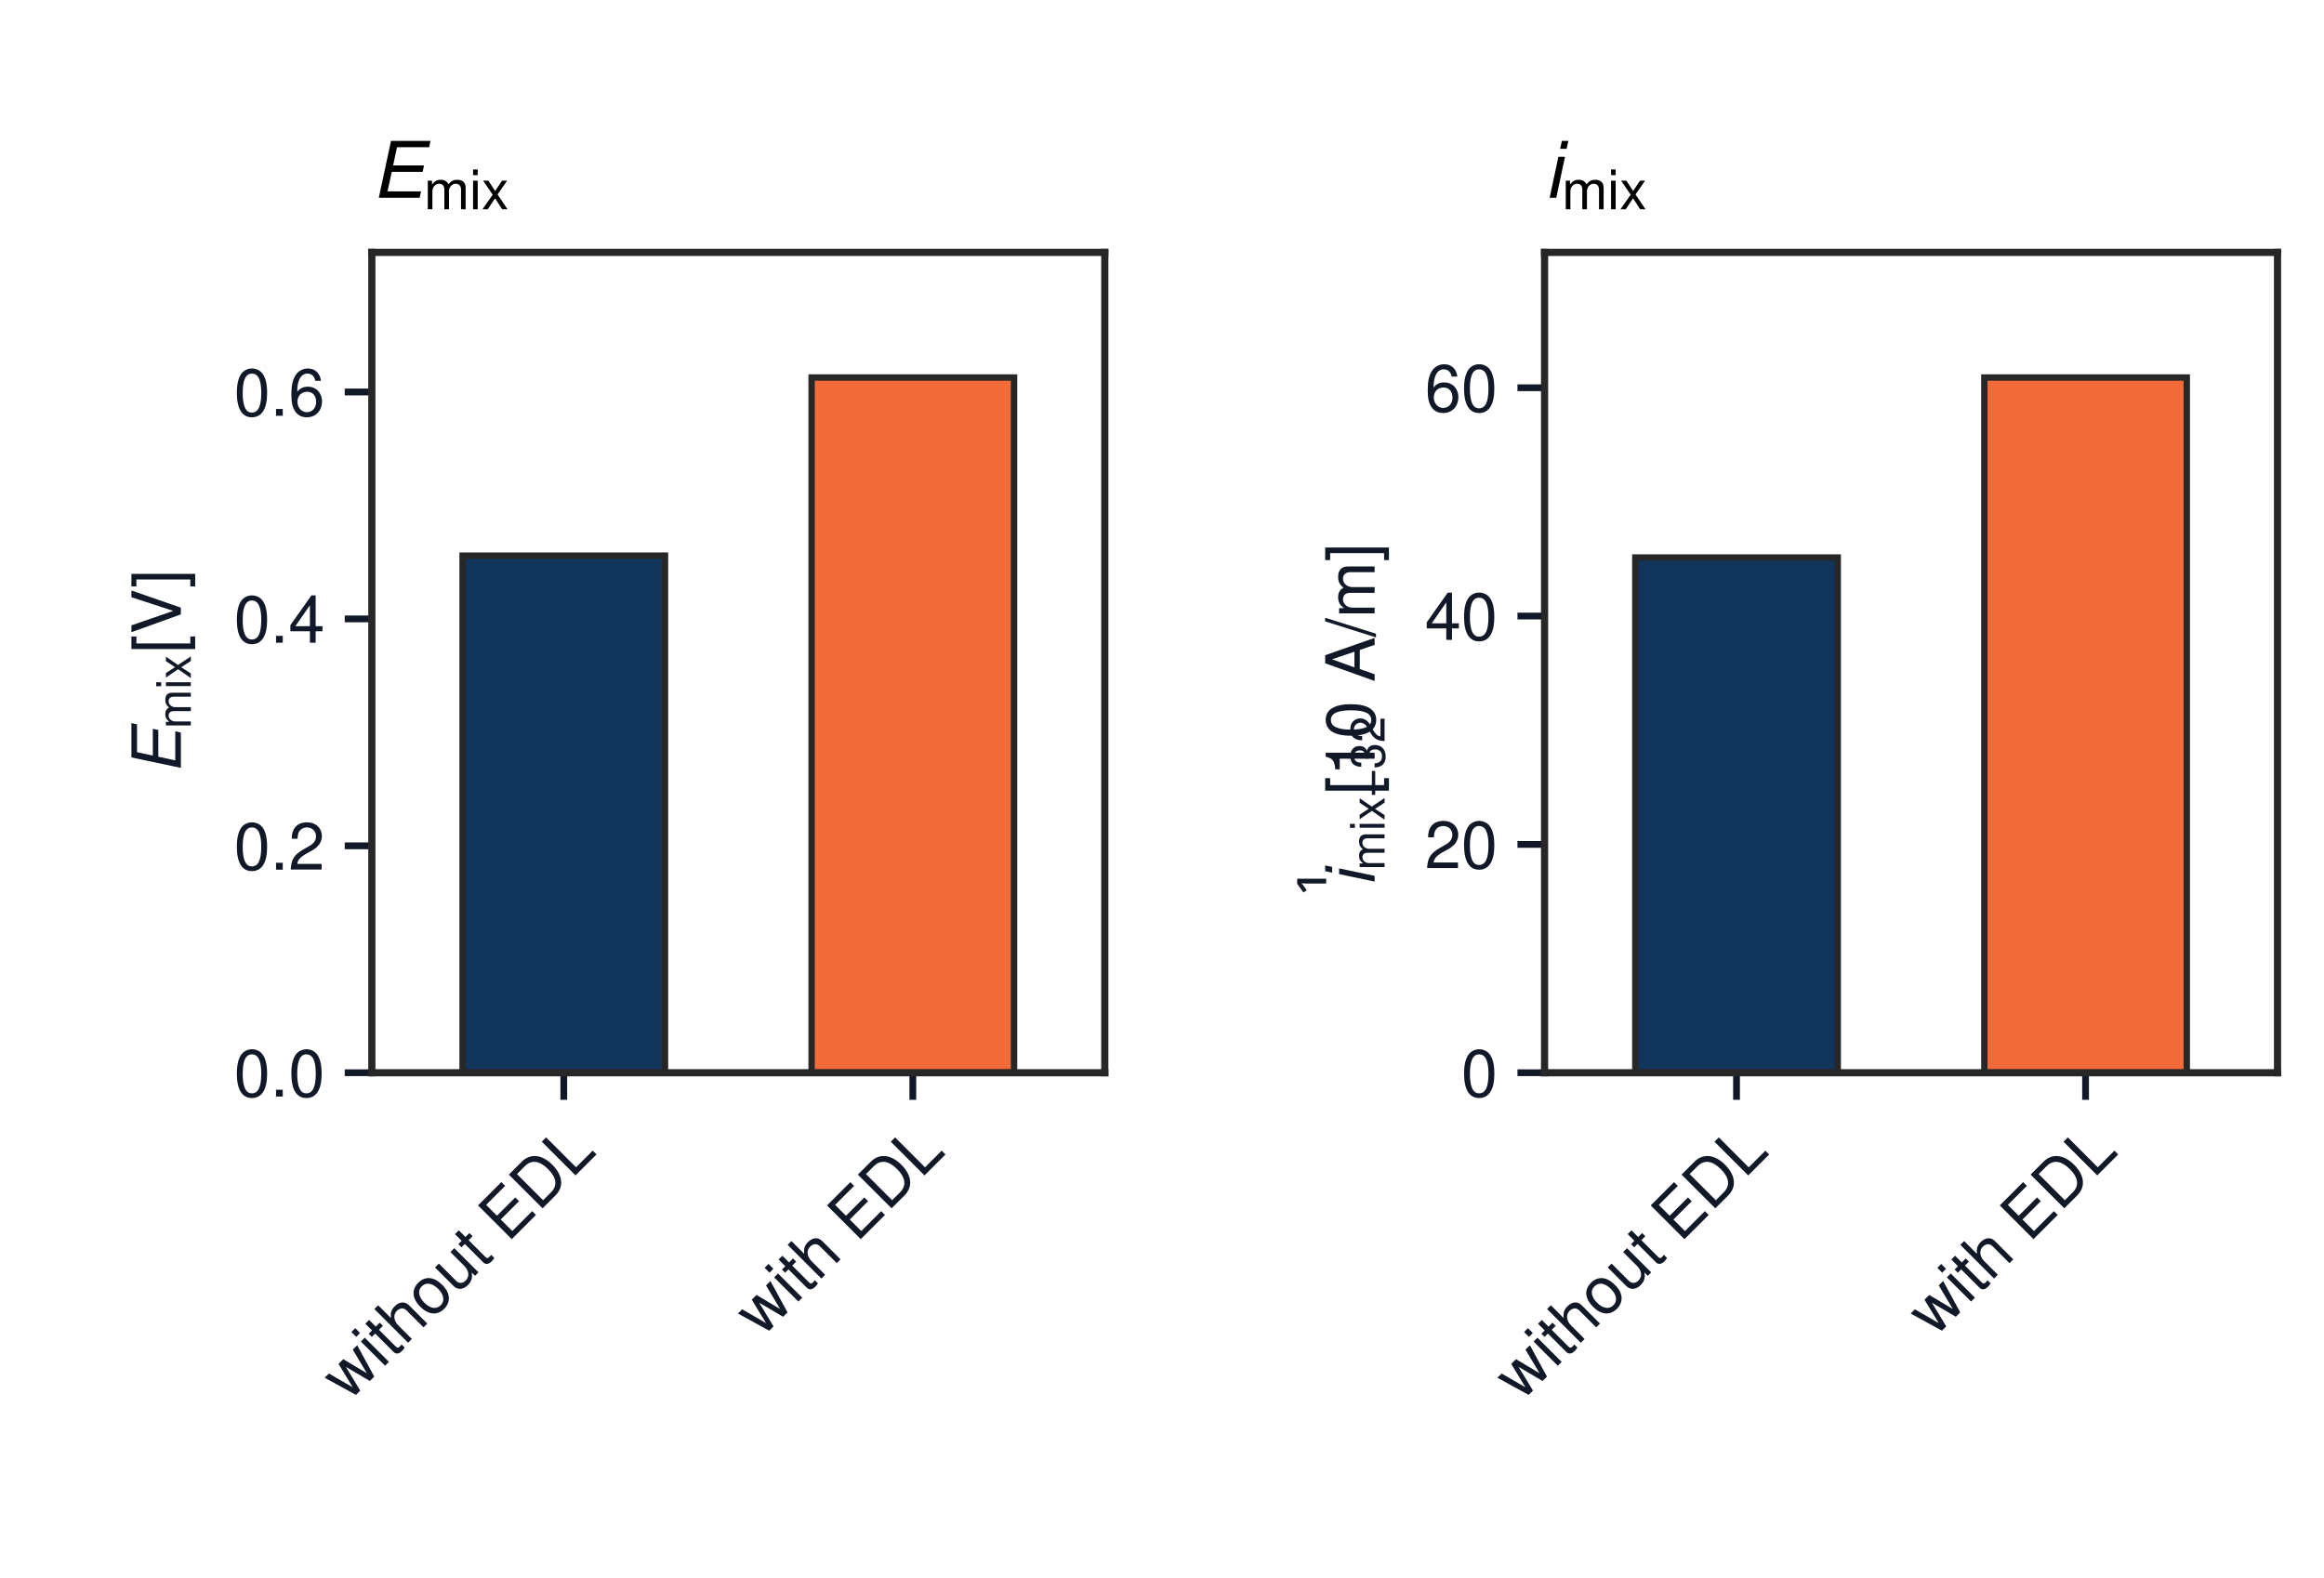
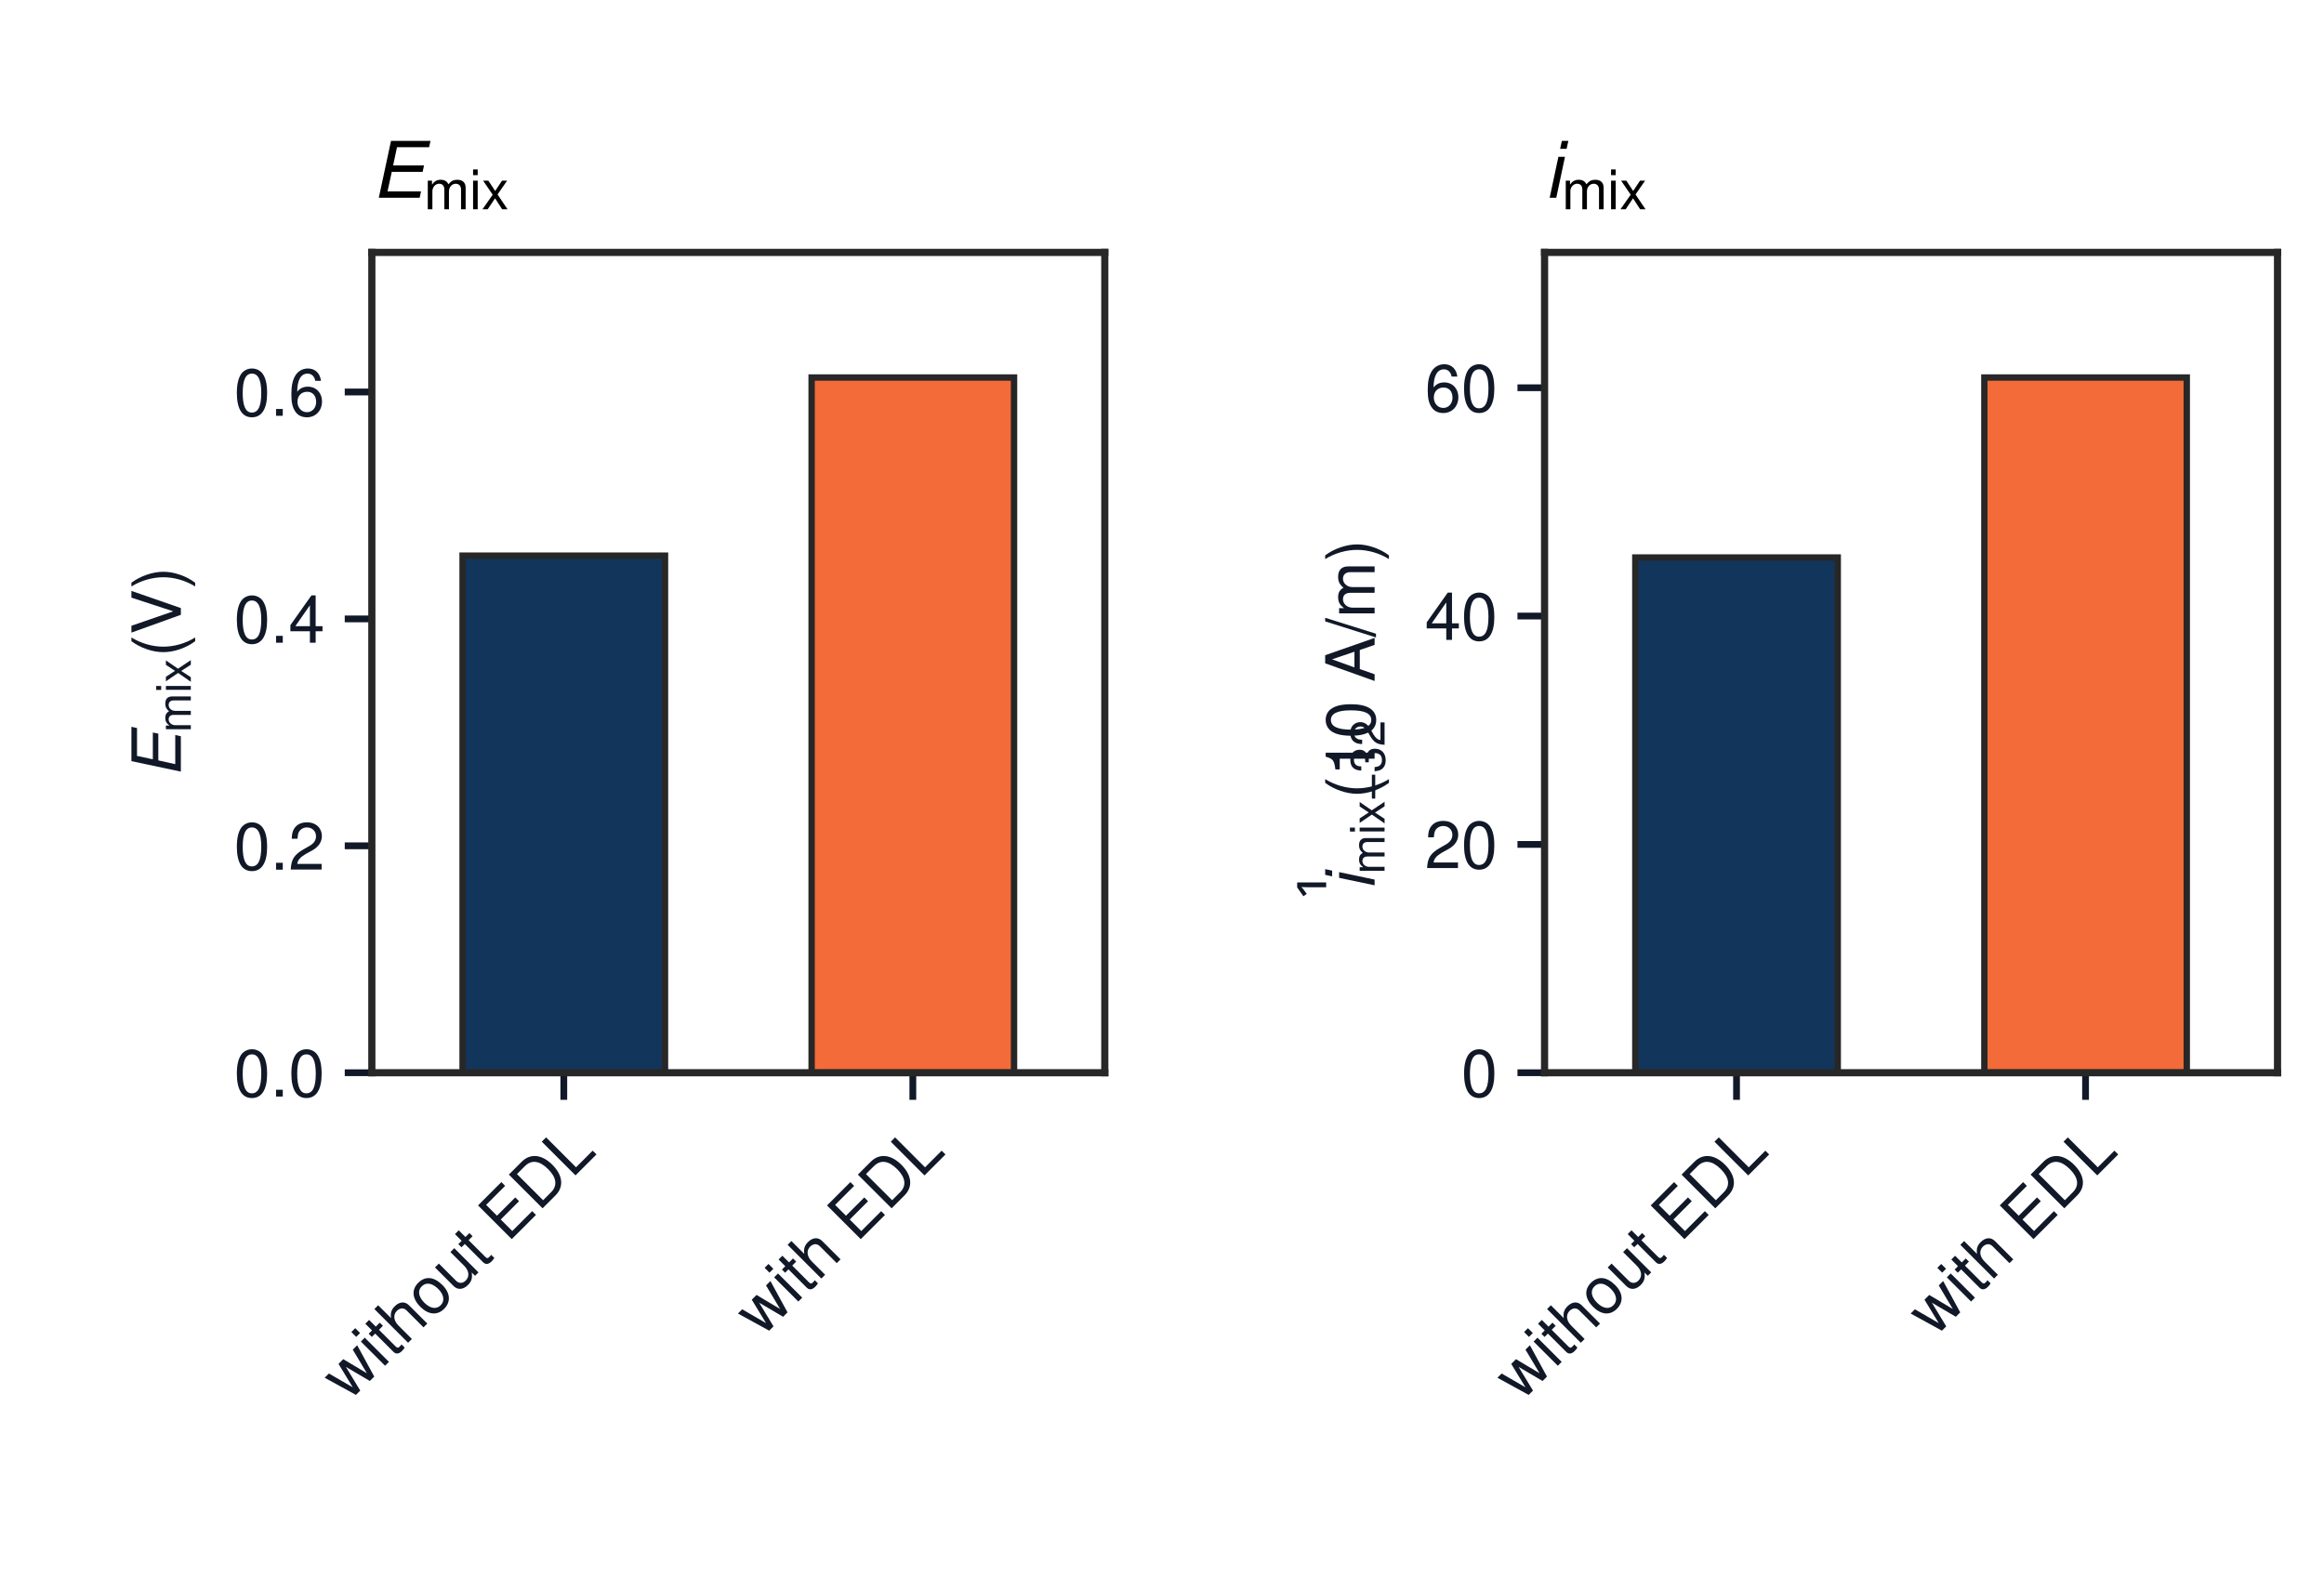
<svg xmlns="http://www.w3.org/2000/svg" xmlns:xlink="http://www.w3.org/1999/xlink" width="291.6pt" height="198pt" viewBox="0 0 291.6 198" version="1.1">
  <defs>
    <style type="text/css">*{stroke-linejoin: round; stroke-linecap: butt}</style>
  </defs>
  <g id="figure_1">
    <g id="patch_1">
      <path d="M 0 198  L 291.6 198  L 291.6 0  L 0 0  L 0 198  z " style="fill: none; opacity: 0" />
    </g>
    <g id="axes_1">
      <g id="patch_2">
        <path d="M 46.656 134.64  L 138.622 134.64  L 138.622 31.68  L 46.656 31.68  L 46.656 134.64  z " style="fill: none" />
      </g>
      <g id="matplotlib.axis_1">
        <g id="xtick_1">
          <g id="line2d_1">
            <defs>
-               <path id="ma7662546a5" d="M 0 0  L 0 3.4  " style="stroke: #111827; stroke-width: 0.85" />
+               <path id="m35651f6683" d="M 0 0  L 0 3.4  " style="stroke: #111827; stroke-width: 0.85" />
            </defs>
            <g>
-               <use xlink:href="#ma7662546a5" x="70.742" y="134.64" style="fill: #111827; stroke: #111827; stroke-width: 0.85" />
+               <use xlink:href="#m35651f6683" x="70.742" y="134.64" style="fill: #111827; stroke: #111827; stroke-width: 0.85" />
            </g>
          </g>
          <g id="text_1">
            <text style="fill: #111827; font: 8.2px 'Helvetica', 'Nimbus Sans', 'Arial', 'DejaVu Sans', sans-serif; text-anchor: end" x="74.97" y="144.767" transform="rotate(-45 74.96968 144.7673)">without EDL</text>
          </g>
        </g>
        <g id="xtick_2">
          <g id="line2d_2">
            <g>
-               <use xlink:href="#ma7662546a5" x="114.536" y="134.64" style="fill: #111827; stroke: #111827; stroke-width: 0.85" />
+               <use xlink:href="#m35651f6683" x="114.536" y="134.64" style="fill: #111827; stroke: #111827; stroke-width: 0.85" />
            </g>
          </g>
          <g id="text_2">
            <text style="fill: #111827; font: 8.2px 'Helvetica', 'Nimbus Sans', 'Arial', 'DejaVu Sans', sans-serif; text-anchor: end" x="118.763" y="144.767" transform="rotate(-45 118.7631 144.7673)">with EDL</text>
          </g>
        </g>
      </g>
      <g id="matplotlib.axis_2">
        <g id="ytick_1">
          <g id="line2d_3">
            <defs>
-               <path id="m1d90a94eed" d="M 0 0  L -3.4 0  " style="stroke: #111827; stroke-width: 0.85" />
+               <path id="mdbef507a2c" d="M 0 0  L -3.4 0  " style="stroke: #111827; stroke-width: 0.85" />
            </defs>
            <g>
-               <use xlink:href="#m1d90a94eed" x="46.656" y="134.64" style="fill: #111827; stroke: #111827; stroke-width: 0.85" />
+               <use xlink:href="#mdbef507a2c" x="46.656" y="134.64" style="fill: #111827; stroke: #111827; stroke-width: 0.85" />
            </g>
          </g>
          <g id="text_3">
            <text style="fill: #111827; font: 8.2px 'Helvetica', 'Nimbus Sans', 'Arial', 'DejaVu Sans', sans-serif; text-anchor: end" x="40.756" y="137.629" transform="rotate(-0 40.756 137.6292)">0.0</text>
          </g>
        </g>
        <g id="ytick_2">
          <g id="line2d_4">
            <g>
-               <use xlink:href="#m1d90a94eed" x="46.656" y="106.159" style="fill: #111827; stroke: #111827; stroke-width: 0.85" />
+               <use xlink:href="#mdbef507a2c" x="46.656" y="106.159" style="fill: #111827; stroke: #111827; stroke-width: 0.85" />
            </g>
          </g>
          <g id="text_4">
            <text style="fill: #111827; font: 8.2px 'Helvetica', 'Nimbus Sans', 'Arial', 'DejaVu Sans', sans-serif; text-anchor: end" x="40.756" y="109.149" transform="rotate(-0 40.756 109.1486)">0.2</text>
          </g>
        </g>
        <g id="ytick_3">
          <g id="line2d_5">
            <g>
-               <use xlink:href="#m1d90a94eed" x="46.656" y="77.679" style="fill: #111827; stroke: #111827; stroke-width: 0.85" />
+               <use xlink:href="#mdbef507a2c" x="46.656" y="77.679" style="fill: #111827; stroke: #111827; stroke-width: 0.85" />
            </g>
          </g>
          <g id="text_5">
            <text style="fill: #111827; font: 8.2px 'Helvetica', 'Nimbus Sans', 'Arial', 'DejaVu Sans', sans-serif; text-anchor: end" x="40.756" y="80.668" transform="rotate(-0 40.756 80.66812)">0.4</text>
          </g>
        </g>
        <g id="ytick_4">
          <g id="line2d_6">
            <g>
-               <use xlink:href="#m1d90a94eed" x="46.656" y="49.198" style="fill: #111827; stroke: #111827; stroke-width: 0.85" />
+               <use xlink:href="#mdbef507a2c" x="46.656" y="49.198" style="fill: #111827; stroke: #111827; stroke-width: 0.85" />
            </g>
          </g>
          <g id="text_6">
            <text style="fill: #111827; font: 8.2px 'Helvetica', 'Nimbus Sans', 'Arial', 'DejaVu Sans', sans-serif; text-anchor: end" x="40.756" y="52.188" transform="rotate(-0 40.756 52.1876)">0.6</text>
          </g>
        </g>
        <g id="text_7">
-           <g style="fill: #111827" transform="translate(23.48928 97.1425) rotate(-90)">
+           <g style="fill: #111827" transform="translate(23.48928 97.61) rotate(-90)">
            <text>
              <tspan style="font: italic 8.5px 'Nimbus Sans'" x="0" y="-0.797">E</tspan>
              <tspan style="font: 5.95px 'Nimbus Sans'" x="5.669 10.626 11.947" y="0.456">mix</tspan>
-               <tspan style="font: 8.5px 'Nimbus Sans'" x="15.131 17.494 19.857 25.526" y="-0.797"> [V]</tspan>
+               <tspan style="font: 8.5px 'Nimbus Sans'" x="15.131 17.494 20.324 25.994" y="-0.797"> (V)</tspan>
            </text>
          </g>
        </g>
      </g>
      <g id="patch_3">
-         <path d="M 58.042 134.64  L 83.442 134.64  L 83.442 69.737  L 58.042 69.737  z " clip-path="url(#p25df0b9a8c)" style="fill: #12355b; stroke: #272727; stroke-width: 0.8; stroke-linejoin: miter" />
+         <path d="M 58.042 134.64  L 83.442 134.64  L 83.442 69.737  L 58.042 69.737  z " clip-path="url(#p5e4b063f87)" style="fill: #12355b; stroke: #272727; stroke-width: 0.8; stroke-linejoin: miter" />
      </g>
      <g id="patch_4">
-         <path d="M 101.836 134.64  L 127.236 134.64  L 127.236 47.386  L 101.836 47.386  z " clip-path="url(#p25df0b9a8c)" style="fill: #f26b38; stroke: #272727; stroke-width: 0.8; stroke-linejoin: miter" />
+         <path d="M 101.836 134.64  L 127.236 134.64  L 127.236 47.386  L 101.836 47.386  z " clip-path="url(#p5e4b063f87)" style="fill: #f26b38; stroke: #272727; stroke-width: 0.8; stroke-linejoin: miter" />
      </g>
      <g id="patch_5">
        <path d="M 46.656 134.64  L 46.656 31.68  " style="fill: none; stroke: #272727; stroke-width: 0.9; stroke-linejoin: miter; stroke-linecap: square" />
      </g>
      <g id="patch_6">
        <path d="M 138.622 134.64  L 138.622 31.68  " style="fill: none; stroke: #272727; stroke-width: 0.9; stroke-linejoin: miter; stroke-linecap: square" />
      </g>
      <g id="patch_7">
        <path d="M 46.656 134.64  L 138.622 134.64  " style="fill: none; stroke: #272727; stroke-width: 0.9; stroke-linejoin: miter; stroke-linecap: square" />
      </g>
      <g id="patch_8">
        <path d="M 46.656 31.68  L 138.622 31.68  " style="fill: none; stroke: #272727; stroke-width: 0.9; stroke-linejoin: miter; stroke-linecap: square" />
      </g>
      <g id="text_8">
        <g transform="translate(46.656 25.68)">
          <text>
            <tspan style="font: italic 9.8px 'Nimbus Sans'" x="0" y="-0.859">E</tspan>
            <tspan style="font: 6.86px 'Nimbus Sans'" x="6.535 12.247 13.77" y="0.585">mix</tspan>
          </text>
        </g>
      </g>
    </g>
    <g id="axes_2">
      <g id="patch_9">
        <path d="M 193.802 134.64  L 285.768 134.64  L 285.768 31.68  L 193.802 31.68  L 193.802 134.64  z " style="fill: none" />
      </g>
      <g id="matplotlib.axis_3">
        <g id="xtick_3">
          <g id="line2d_7">
            <g>
-               <use xlink:href="#ma7662546a5" x="217.888" y="134.64" style="fill: #111827; stroke: #111827; stroke-width: 0.85" />
+               <use xlink:href="#m35651f6683" x="217.888" y="134.64" style="fill: #111827; stroke: #111827; stroke-width: 0.85" />
            </g>
          </g>
          <g id="text_9">
            <text style="fill: #111827; font: 8.2px 'Helvetica', 'Nimbus Sans', 'Arial', 'DejaVu Sans', sans-serif; text-anchor: end" x="222.116" y="144.767" transform="rotate(-45 222.1155 144.7673)">without EDL</text>
          </g>
        </g>
        <g id="xtick_4">
          <g id="line2d_8">
            <g>
-               <use xlink:href="#ma7662546a5" x="261.682" y="134.64" style="fill: #111827; stroke: #111827; stroke-width: 0.85" />
+               <use xlink:href="#m35651f6683" x="261.682" y="134.64" style="fill: #111827; stroke: #111827; stroke-width: 0.85" />
            </g>
          </g>
          <g id="text_10">
            <text style="fill: #111827; font: 8.2px 'Helvetica', 'Nimbus Sans', 'Arial', 'DejaVu Sans', sans-serif; text-anchor: end" x="265.909" y="144.767" transform="rotate(-45 265.9089 144.7673)">with EDL</text>
          </g>
        </g>
      </g>
      <g id="matplotlib.axis_4">
        <g id="ytick_5">
          <g id="line2d_9">
            <g>
-               <use xlink:href="#m1d90a94eed" x="193.802" y="134.64" style="fill: #111827; stroke: #111827; stroke-width: 0.85" />
+               <use xlink:href="#mdbef507a2c" x="193.802" y="134.64" style="fill: #111827; stroke: #111827; stroke-width: 0.85" />
            </g>
          </g>
          <g id="text_11">
            <text style="fill: #111827; font: 8.2px 'Helvetica', 'Nimbus Sans', 'Arial', 'DejaVu Sans', sans-serif; text-anchor: end" x="187.902" y="137.629" transform="rotate(-0 187.9018 137.6292)">0</text>
          </g>
        </g>
        <g id="ytick_6">
          <g id="line2d_10">
            <g>
-               <use xlink:href="#m1d90a94eed" x="193.802" y="105.981" style="fill: #111827; stroke: #111827; stroke-width: 0.85" />
+               <use xlink:href="#mdbef507a2c" x="193.802" y="105.981" style="fill: #111827; stroke: #111827; stroke-width: 0.85" />
            </g>
          </g>
          <g id="text_12">
            <text style="fill: #111827; font: 8.2px 'Helvetica', 'Nimbus Sans', 'Arial', 'DejaVu Sans', sans-serif; text-anchor: end" x="187.902" y="108.97" transform="rotate(-0 187.9018 108.9704)">20</text>
          </g>
        </g>
        <g id="ytick_7">
          <g id="line2d_11">
            <g>
-               <use xlink:href="#m1d90a94eed" x="193.802" y="77.323" style="fill: #111827; stroke: #111827; stroke-width: 0.85" />
+               <use xlink:href="#mdbef507a2c" x="193.802" y="77.323" style="fill: #111827; stroke: #111827; stroke-width: 0.85" />
            </g>
          </g>
          <g id="text_13">
            <text style="fill: #111827; font: 8.2px 'Helvetica', 'Nimbus Sans', 'Arial', 'DejaVu Sans', sans-serif; text-anchor: end" x="187.902" y="80.312" transform="rotate(-0 187.9018 80.31172)">40</text>
          </g>
        </g>
        <g id="ytick_8">
          <g id="line2d_12">
            <g>
-               <use xlink:href="#m1d90a94eed" x="193.802" y="48.664" style="fill: #111827; stroke: #111827; stroke-width: 0.85" />
+               <use xlink:href="#mdbef507a2c" x="193.802" y="48.664" style="fill: #111827; stroke: #111827; stroke-width: 0.85" />
            </g>
          </g>
          <g id="text_14">
            <text style="fill: #111827; font: 8.2px 'Helvetica', 'Nimbus Sans', 'Arial', 'DejaVu Sans', sans-serif; text-anchor: end" x="187.902" y="51.653" transform="rotate(-0 187.9018 51.65301)">60</text>
          </g>
        </g>
        <g id="text_15">
-           <g style="fill: #111827" transform="translate(172.9145 111.21) rotate(-90)">
+           <g style="fill: #111827" transform="translate(172.9145 111.6775) rotate(-90)">
            <text>
              <tspan style="font: 8.5px 'cmr10'" x="-1.122" y="-2.984">¹</tspan>
              <tspan style="font: italic 8.5px 'Nimbus Sans'" x="0" y="-0.438">i</tspan>
-               <tspan style="font: 5.95px 'Nimbus Sans'" x="1.96 6.916 8.237 25.672 29.147 50.213" y="0.815 0.815 0.815 -3.36 -3.36 -3.36">mix−32</tspan>
-               <tspan style="font: 8.5px 'Nimbus Sans'" x="11.421 13.784 16.147 20.873 32.664 35.027 40.696 43.059 53.73" y="-0.438"> [10 A/m]</tspan>
+               <tspan style="font: 5.95px 'Nimbus Sans'" x="1.96 6.916 8.237 26.14 29.614 50.68" y="0.815 0.815 0.815 -3.36 -3.36 -3.36">mix−32</tspan>
+               <tspan style="font: 8.5px 'Nimbus Sans'" x="11.421 13.784 16.615 21.341 33.131 35.494 41.164 43.527 54.197" y="-0.438"> (10 A/m)</tspan>
            </text>
          </g>
        </g>
      </g>
      <g id="patch_10">
-         <path d="M 205.188 134.64  L 230.588 134.64  L 230.588 69.973  L 205.188 69.973  z " clip-path="url(#pc0af3259bd)" style="fill: #12355b; stroke: #272727; stroke-width: 0.8; stroke-linejoin: miter" />
+         <path d="M 205.188 134.64  L 230.588 134.64  L 230.588 69.973  L 205.188 69.973  z " clip-path="url(#paf751f29b2)" style="fill: #12355b; stroke: #272727; stroke-width: 0.8; stroke-linejoin: miter" />
      </g>
      <g id="patch_11">
-         <path d="M 248.982 134.64  L 274.382 134.64  L 274.382 47.386  L 248.982 47.386  z " clip-path="url(#pc0af3259bd)" style="fill: #f26b38; stroke: #272727; stroke-width: 0.8; stroke-linejoin: miter" />
+         <path d="M 248.982 134.64  L 274.382 134.64  L 274.382 47.386  L 248.982 47.386  z " clip-path="url(#paf751f29b2)" style="fill: #f26b38; stroke: #272727; stroke-width: 0.8; stroke-linejoin: miter" />
      </g>
      <g id="patch_12">
        <path d="M 193.802 134.64  L 193.802 31.68  " style="fill: none; stroke: #272727; stroke-width: 0.9; stroke-linejoin: miter; stroke-linecap: square" />
      </g>
      <g id="patch_13">
        <path d="M 285.768 134.64  L 285.768 31.68  " style="fill: none; stroke: #272727; stroke-width: 0.9; stroke-linejoin: miter; stroke-linecap: square" />
      </g>
      <g id="patch_14">
        <path d="M 193.802 134.64  L 285.768 134.64  " style="fill: none; stroke: #272727; stroke-width: 0.9; stroke-linejoin: miter; stroke-linecap: square" />
      </g>
      <g id="patch_15">
        <path d="M 193.802 31.68  L 285.768 31.68  " style="fill: none; stroke: #272727; stroke-width: 0.9; stroke-linejoin: miter; stroke-linecap: square" />
      </g>
      <g id="text_16">
        <g transform="translate(193.8018 25.68)">
          <text>
            <tspan style="font: italic 9.8px 'Nimbus Sans'" x="0" y="-0.859">i</tspan>
            <tspan style="font: 6.86px 'Nimbus Sans'" x="2.175 7.887 9.41" y="0.585">mix</tspan>
          </text>
        </g>
      </g>
    </g>
  </g>
  <defs>
-     <clipPath id="p25df0b9a8c">
+     <clipPath id="p5e4b063f87">
      <rect x="46.656" y="31.68" width="91.966" height="102.96" />
    </clipPath>
-     <clipPath id="pc0af3259bd">
+     <clipPath id="paf751f29b2">
      <rect x="193.802" y="31.68" width="91.966" height="102.96" />
    </clipPath>
  </defs>
</svg>
